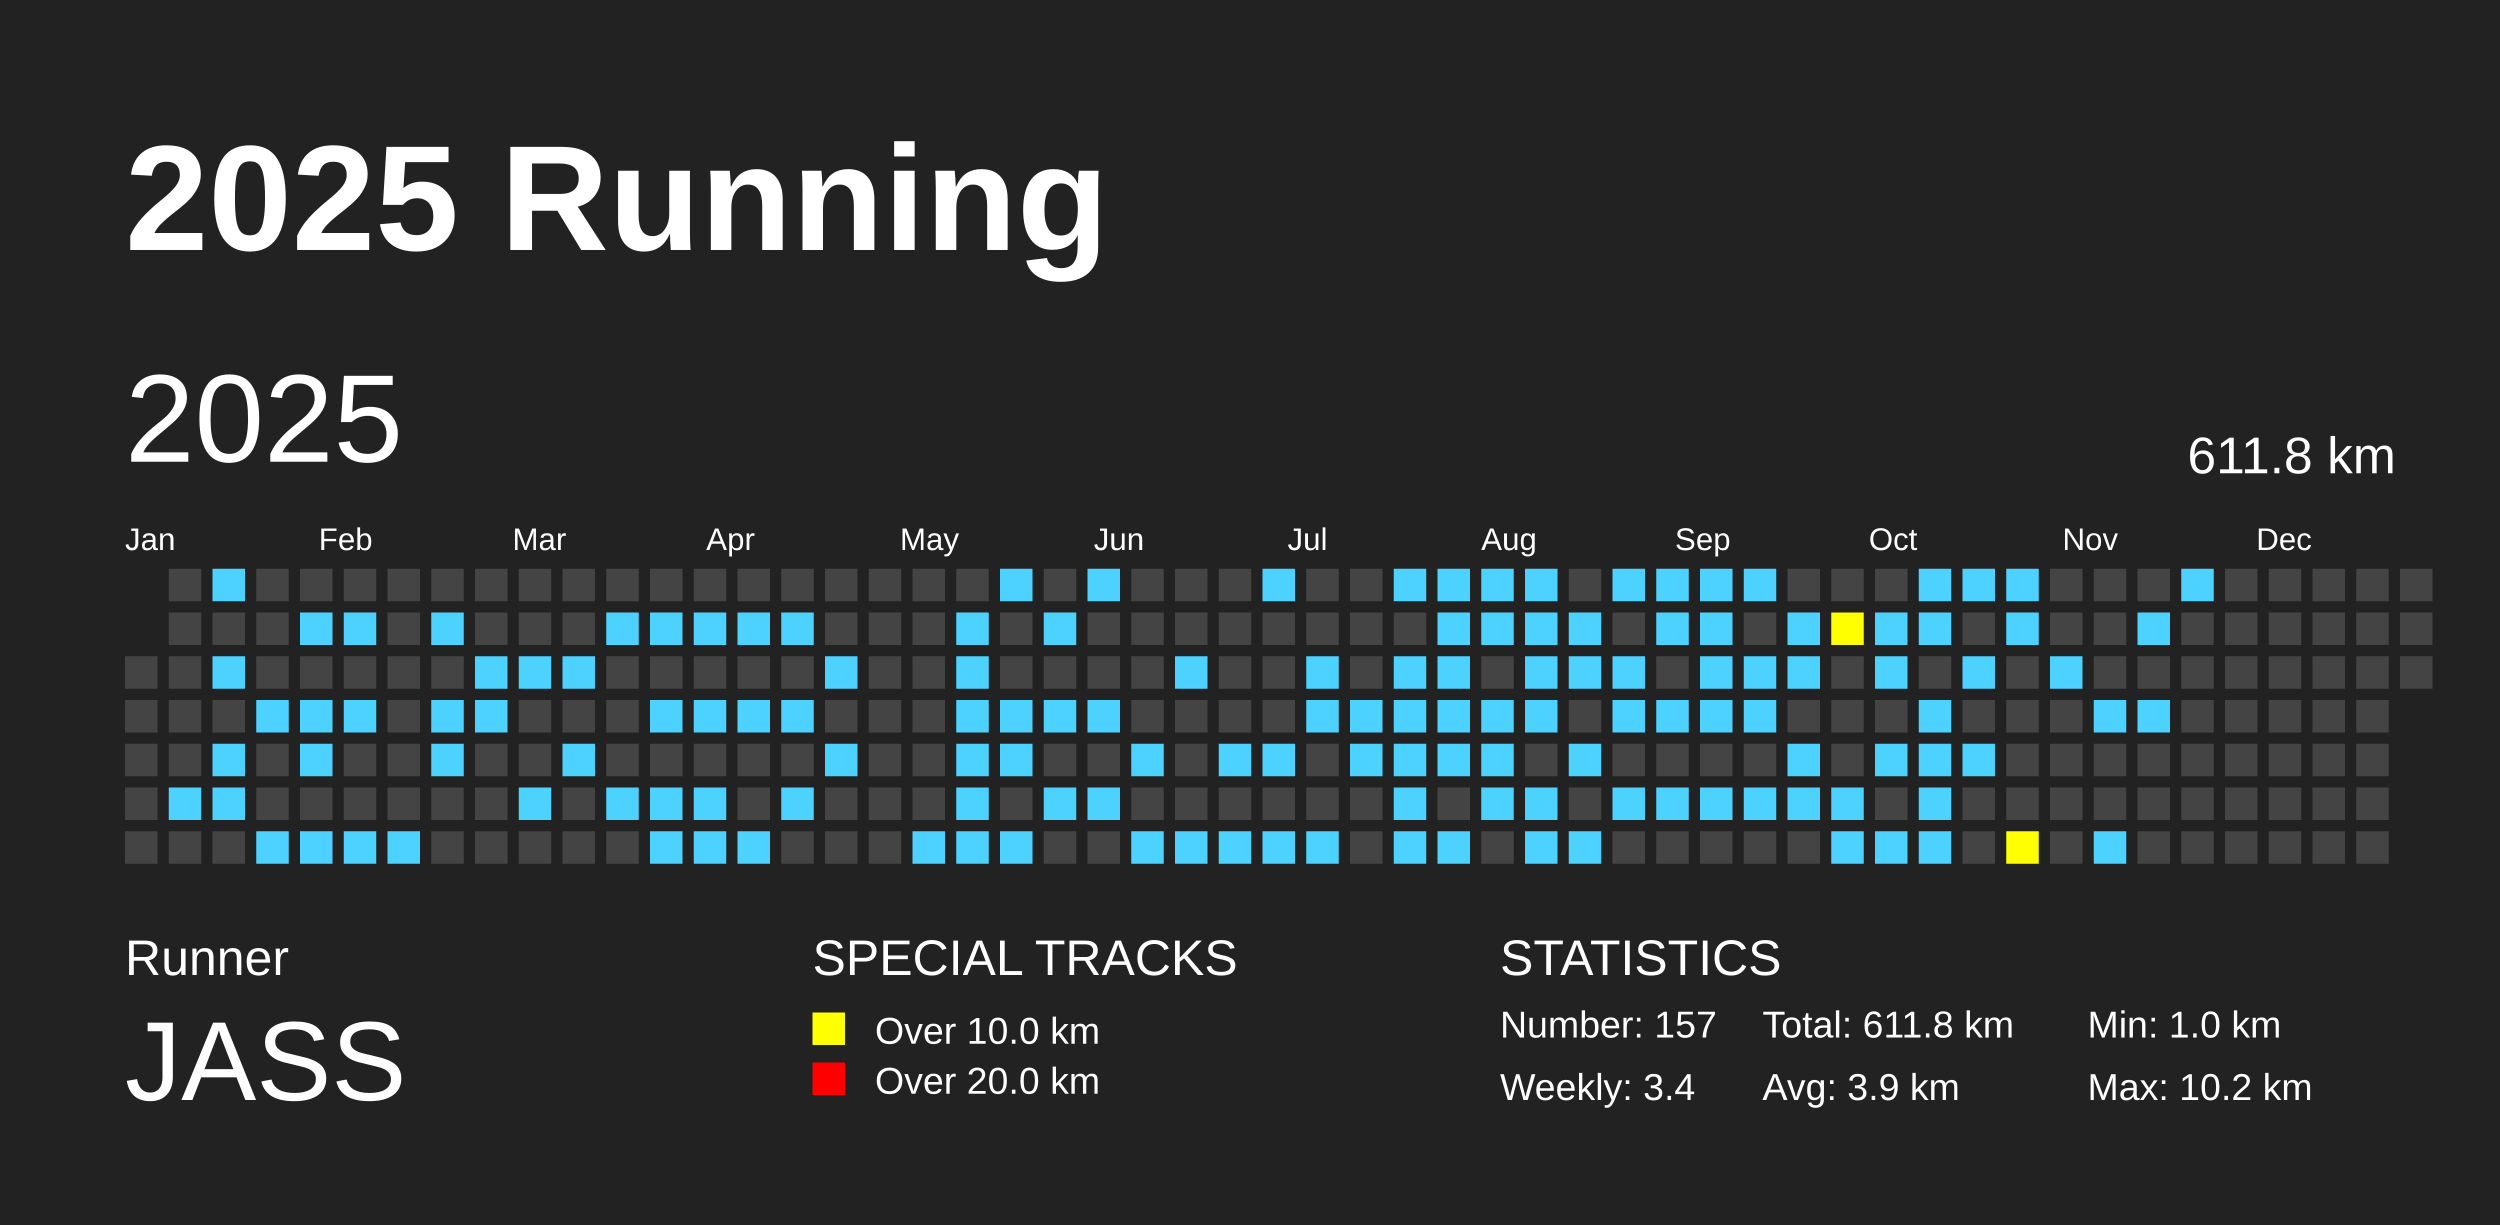
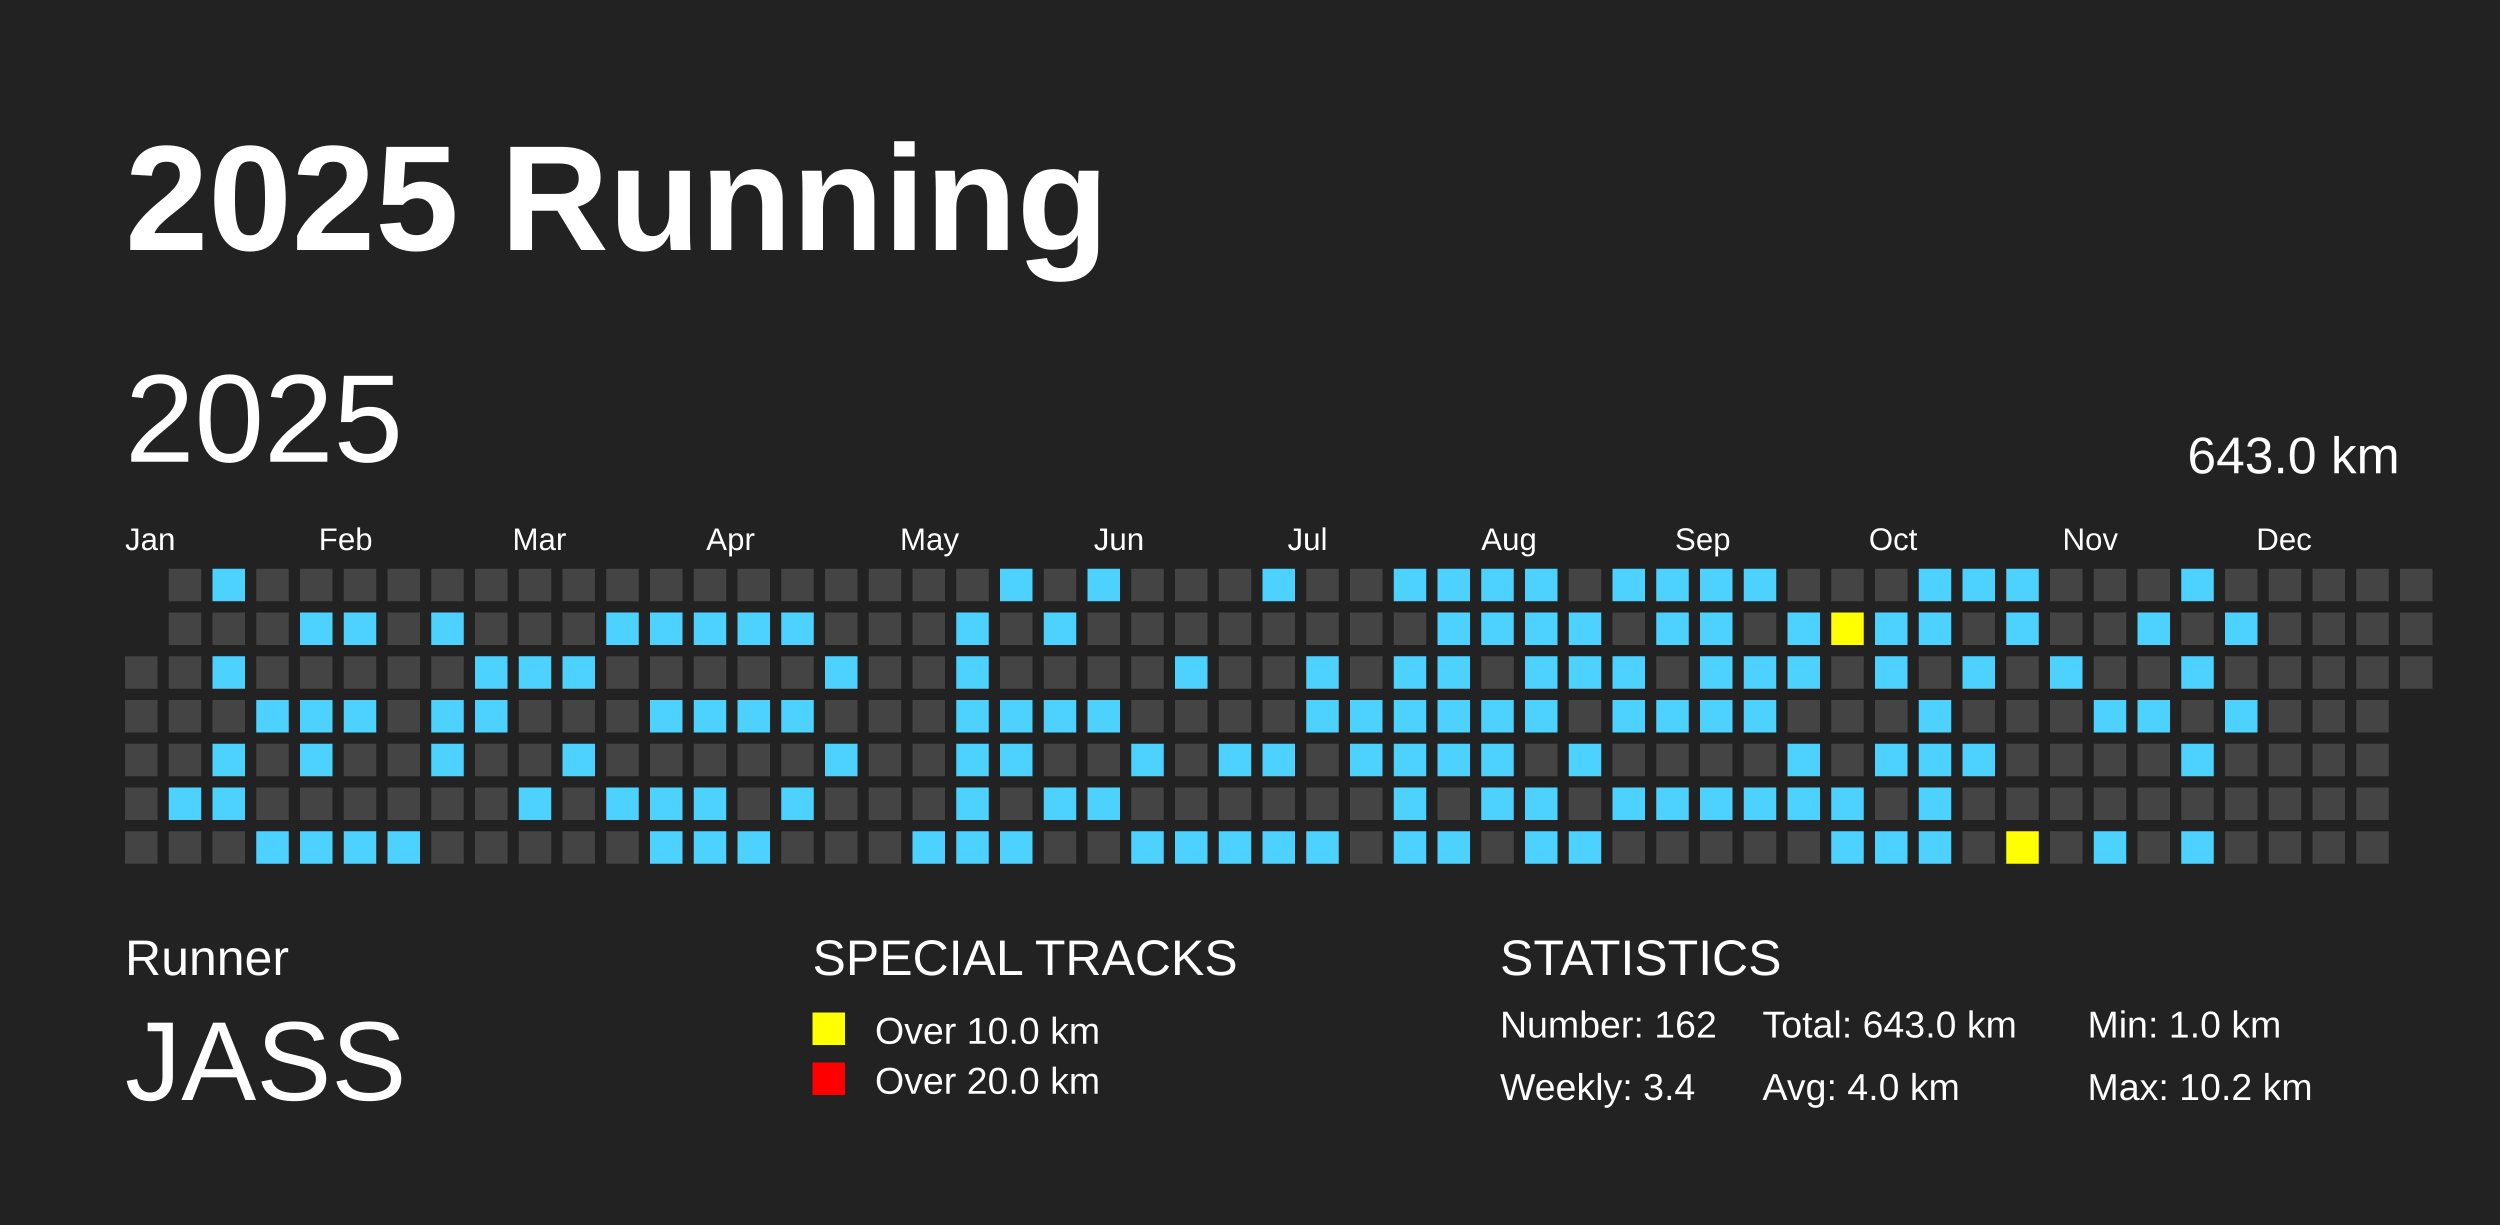
<svg xmlns="http://www.w3.org/2000/svg" baseProfile="full" height="98mm" version="1.1" viewBox="0,0,200,98" width="200mm">
  <defs />
  <rect fill="#222222" height="98" width="200" x="0" y="0" />
  <text fill="#FFFFFF" style="font-size:12px; font-family:Arial; font-weight:bold;" x="10" y="20">2025 Running</text>
  <text fill="#FFFFFF" style="font-size:4px; font-family:Arial" x="10" y="78">Runner</text>
  <text fill="#FFFFFF" style="font-size:9px; font-family:Arial" x="10" y="88">JASS</text>
  <text fill="#FFFFFF" style="font-size:4px; font-family:Arial" x="65" y="78">SPECIAL TRACKS</text>
  <rect fill="yellow" height="2.6" width="2.6" x="65" y="81" />
  <text fill="#FFFFFF" style="font-size:3px; font-family:Arial" x="70" y="83.5">Over 10.0 km</text>
  <rect fill="red" height="2.6" width="2.6" x="65" y="85" />
  <text fill="#FFFFFF" style="font-size:3px; font-family:Arial" x="70" y="87.5">Over 20.0 km</text>
  <text fill="#FFFFFF" style="font-size:4px; font-family:Arial" x="120" y="78">STATISTICS</text>
-   <text fill="#FFFFFF" style="font-size:3px; font-family:Arial" x="120" y="83">Number: 157</text>
+   <text fill="#FFFFFF" style="font-size:3px; font-family:Arial" x="120" y="83">Number: 162</text>
  <text fill="#FFFFFF" style="font-size:3px; font-family:Arial" x="120" y="88">Weekly: 3.4</text>
-   <text fill="#FFFFFF" style="font-size:3px; font-family:Arial" x="141" y="83">Total: 611.8 km</text>
-   <text fill="#FFFFFF" style="font-size:3px; font-family:Arial" x="141" y="88">Avg: 3.9 km</text>
+   <text fill="#FFFFFF" style="font-size:3px; font-family:Arial" x="141" y="83">Total: 643.0 km</text>
+   <text fill="#FFFFFF" style="font-size:3px; font-family:Arial" x="141" y="88">Avg: 4.0 km</text>
  <text fill="#FFFFFF" style="font-size:3px; font-family:Arial" x="167" y="83">Min: 1.0 km</text>
  <text fill="#FFFFFF" style="font-size:3px; font-family:Arial" x="167" y="88">Max: 10.2 km</text>
  <text dominant-baseline="hanging" fill="#FFFFFF" style="font-size:10.0px; font-family:Arial;" x="10" y="30">2025</text>
-   <text dominant-baseline="hanging" fill="#FFFFFF" style="font-size:4.125px; font-family:Arial;" x="175" y="35">611.8 km</text>
+   <text dominant-baseline="hanging" fill="#FFFFFF" style="font-size:4.125px; font-family:Arial;" x="175" y="35">643.0 km</text>
  <text fill="#FFFFFF" style="font-size:2.5px; font-family:Arial" x="10.0" y="44">Jan</text>
  <text fill="#FFFFFF" style="font-size:2.5px; font-family:Arial" x="25.5" y="44">Feb</text>
  <text fill="#FFFFFF" style="font-size:2.5px; font-family:Arial" x="41.0" y="44">Mar</text>
  <text fill="#FFFFFF" style="font-size:2.5px; font-family:Arial" x="56.5" y="44">Apr</text>
  <text fill="#FFFFFF" style="font-size:2.5px; font-family:Arial" x="72.0" y="44">May</text>
  <text fill="#FFFFFF" style="font-size:2.5px; font-family:Arial" x="87.5" y="44">Jun</text>
  <text fill="#FFFFFF" style="font-size:2.5px; font-family:Arial" x="103.0" y="44">Jul</text>
  <text fill="#FFFFFF" style="font-size:2.5px; font-family:Arial" x="118.5" y="44">Aug</text>
  <text fill="#FFFFFF" style="font-size:2.5px; font-family:Arial" x="134.0" y="44">Sep</text>
  <text fill="#FFFFFF" style="font-size:2.5px; font-family:Arial" x="149.5" y="44">Oct</text>
  <text fill="#FFFFFF" style="font-size:2.5px; font-family:Arial" x="165.0" y="44">Nov</text>
  <text fill="#FFFFFF" style="font-size:2.5px; font-family:Arial" x="180.5" y="44">Dec</text>
  <rect fill="#444444" height="2.6" width="2.6" x="10.0" y="52.5" />
  <rect fill="#444444" height="2.6" width="2.6" x="10.0" y="56.0" />
  <rect fill="#444444" height="2.6" width="2.6" x="10.0" y="59.5" />
  <rect fill="#444444" height="2.6" width="2.6" x="10.0" y="63.0" />
  <rect fill="#444444" height="2.6" width="2.6" x="10.0" y="66.5" />
  <rect fill="#444444" height="2.6" width="2.6" x="13.5" y="45.5" />
  <rect fill="#444444" height="2.6" width="2.6" x="13.5" y="49.0" />
  <rect fill="#444444" height="2.6" width="2.6" x="13.5" y="52.5" />
  <rect fill="#444444" height="2.6" width="2.6" x="13.5" y="56.0" />
  <rect fill="#444444" height="2.6" width="2.6" x="13.5" y="59.5" />
  <rect fill="#4DD2FF" height="2.6" width="2.6" x="13.5" y="63.0" />
  <rect fill="#444444" height="2.6" width="2.6" x="13.5" y="66.5" />
  <rect fill="#4DD2FF" height="2.6" width="2.6" x="17.0" y="45.5" />
  <rect fill="#444444" height="2.6" width="2.6" x="17.0" y="49.0" />
  <rect fill="#4DD2FF" height="2.6" width="2.6" x="17.0" y="52.5" />
  <rect fill="#444444" height="2.6" width="2.6" x="17.0" y="56.0" />
  <rect fill="#4DD2FF" height="2.6" width="2.6" x="17.0" y="59.5" />
  <rect fill="#4DD2FF" height="2.6" width="2.6" x="17.0" y="63.0" />
  <rect fill="#444444" height="2.6" width="2.6" x="17.0" y="66.5" />
  <rect fill="#444444" height="2.6" width="2.6" x="20.5" y="45.5" />
  <rect fill="#444444" height="2.6" width="2.6" x="20.5" y="49.0" />
  <rect fill="#444444" height="2.6" width="2.6" x="20.5" y="52.5" />
  <rect fill="#4DD2FF" height="2.6" width="2.6" x="20.5" y="56.0" />
  <rect fill="#444444" height="2.6" width="2.6" x="20.5" y="59.5" />
  <rect fill="#444444" height="2.6" width="2.6" x="20.5" y="63.0" />
  <rect fill="#4DD2FF" height="2.6" width="2.6" x="20.5" y="66.5" />
  <rect fill="#444444" height="2.6" width="2.6" x="24.0" y="45.5" />
  <rect fill="#4DD2FF" height="2.6" width="2.6" x="24.0" y="49.0" />
  <rect fill="#444444" height="2.6" width="2.6" x="24.0" y="52.5" />
  <rect fill="#4DD2FF" height="2.6" width="2.6" x="24.0" y="56.0" />
  <rect fill="#4DD2FF" height="2.6" width="2.6" x="24.0" y="59.5" />
  <rect fill="#444444" height="2.6" width="2.6" x="24.0" y="63.0" />
  <rect fill="#4DD2FF" height="2.6" width="2.6" x="24.0" y="66.5" />
  <rect fill="#444444" height="2.6" width="2.6" x="27.5" y="45.5" />
  <rect fill="#4DD2FF" height="2.6" width="2.6" x="27.5" y="49.0" />
  <rect fill="#444444" height="2.6" width="2.6" x="27.5" y="52.5" />
  <rect fill="#4DD2FF" height="2.6" width="2.6" x="27.5" y="56.0" />
  <rect fill="#444444" height="2.6" width="2.6" x="27.5" y="59.5" />
  <rect fill="#444444" height="2.6" width="2.6" x="27.5" y="63.0" />
  <rect fill="#4DD2FF" height="2.6" width="2.6" x="27.5" y="66.5" />
  <rect fill="#444444" height="2.6" width="2.6" x="31.0" y="45.5" />
  <rect fill="#444444" height="2.6" width="2.6" x="31.0" y="49.0" />
  <rect fill="#444444" height="2.6" width="2.6" x="31.0" y="52.5" />
  <rect fill="#444444" height="2.6" width="2.6" x="31.0" y="56.0" />
  <rect fill="#444444" height="2.6" width="2.6" x="31.0" y="59.5" />
  <rect fill="#444444" height="2.6" width="2.6" x="31.0" y="63.0" />
  <rect fill="#4DD2FF" height="2.6" width="2.6" x="31.0" y="66.5" />
  <rect fill="#444444" height="2.6" width="2.6" x="34.5" y="45.5" />
  <rect fill="#4DD2FF" height="2.6" width="2.6" x="34.5" y="49.0" />
  <rect fill="#444444" height="2.6" width="2.6" x="34.5" y="52.5" />
  <rect fill="#4DD2FF" height="2.6" width="2.6" x="34.5" y="56.0" />
  <rect fill="#4DD2FF" height="2.6" width="2.6" x="34.5" y="59.5" />
  <rect fill="#444444" height="2.6" width="2.6" x="34.5" y="63.0" />
  <rect fill="#444444" height="2.6" width="2.6" x="34.5" y="66.5" />
  <rect fill="#444444" height="2.6" width="2.6" x="38.0" y="45.5" />
  <rect fill="#444444" height="2.6" width="2.6" x="38.0" y="49.0" />
  <rect fill="#4DD2FF" height="2.6" width="2.6" x="38.0" y="52.5" />
  <rect fill="#4DD2FF" height="2.6" width="2.6" x="38.0" y="56.0" />
  <rect fill="#444444" height="2.6" width="2.6" x="38.0" y="59.5" />
  <rect fill="#444444" height="2.6" width="2.6" x="38.0" y="63.0" />
  <rect fill="#444444" height="2.6" width="2.6" x="38.0" y="66.5" />
  <rect fill="#444444" height="2.6" width="2.6" x="41.5" y="45.5" />
  <rect fill="#444444" height="2.6" width="2.6" x="41.5" y="49.0" />
  <rect fill="#4DD2FF" height="2.6" width="2.6" x="41.5" y="52.5" />
  <rect fill="#444444" height="2.6" width="2.6" x="41.5" y="56.0" />
  <rect fill="#444444" height="2.6" width="2.6" x="41.5" y="59.5" />
  <rect fill="#4DD2FF" height="2.6" width="2.6" x="41.5" y="63.0" />
  <rect fill="#444444" height="2.6" width="2.6" x="41.5" y="66.5" />
  <rect fill="#444444" height="2.6" width="2.6" x="45.0" y="45.5" />
  <rect fill="#444444" height="2.6" width="2.6" x="45.0" y="49.0" />
  <rect fill="#4DD2FF" height="2.6" width="2.6" x="45.0" y="52.5" />
  <rect fill="#444444" height="2.6" width="2.6" x="45.0" y="56.0" />
  <rect fill="#4DD2FF" height="2.6" width="2.6" x="45.0" y="59.5" />
  <rect fill="#444444" height="2.6" width="2.6" x="45.0" y="63.0" />
  <rect fill="#444444" height="2.6" width="2.6" x="45.0" y="66.5" />
  <rect fill="#444444" height="2.6" width="2.6" x="48.5" y="45.5" />
  <rect fill="#4DD2FF" height="2.6" width="2.6" x="48.5" y="49.0" />
  <rect fill="#444444" height="2.6" width="2.6" x="48.5" y="52.5" />
  <rect fill="#444444" height="2.6" width="2.6" x="48.5" y="56.0" />
  <rect fill="#444444" height="2.6" width="2.6" x="48.5" y="59.5" />
  <rect fill="#4DD2FF" height="2.6" width="2.6" x="48.5" y="63.0" />
  <rect fill="#444444" height="2.6" width="2.6" x="48.5" y="66.5" />
  <rect fill="#444444" height="2.6" width="2.6" x="52.0" y="45.5" />
  <rect fill="#4DD2FF" height="2.6" width="2.6" x="52.0" y="49.0" />
  <rect fill="#444444" height="2.6" width="2.6" x="52.0" y="52.5" />
  <rect fill="#4DD2FF" height="2.6" width="2.6" x="52.0" y="56.0" />
  <rect fill="#444444" height="2.6" width="2.6" x="52.0" y="59.5" />
  <rect fill="#4DD2FF" height="2.6" width="2.6" x="52.0" y="63.0" />
  <rect fill="#4DD2FF" height="2.6" width="2.6" x="52.0" y="66.5" />
  <rect fill="#444444" height="2.6" width="2.6" x="55.5" y="45.5" />
  <rect fill="#4DD2FF" height="2.6" width="2.6" x="55.5" y="49.0" />
  <rect fill="#444444" height="2.6" width="2.6" x="55.5" y="52.5" />
  <rect fill="#4DD2FF" height="2.6" width="2.6" x="55.5" y="56.0" />
  <rect fill="#444444" height="2.6" width="2.6" x="55.5" y="59.5" />
  <rect fill="#4DD2FF" height="2.6" width="2.6" x="55.5" y="63.0" />
  <rect fill="#4DD2FF" height="2.6" width="2.6" x="55.5" y="66.5" />
  <rect fill="#444444" height="2.6" width="2.6" x="59.0" y="45.5" />
  <rect fill="#4DD2FF" height="2.6" width="2.6" x="59.0" y="49.0" />
  <rect fill="#444444" height="2.6" width="2.6" x="59.0" y="52.5" />
  <rect fill="#4DD2FF" height="2.6" width="2.6" x="59.0" y="56.0" />
  <rect fill="#444444" height="2.6" width="2.6" x="59.0" y="59.5" />
  <rect fill="#444444" height="2.6" width="2.6" x="59.0" y="63.0" />
  <rect fill="#4DD2FF" height="2.6" width="2.6" x="59.0" y="66.5" />
  <rect fill="#444444" height="2.6" width="2.6" x="62.5" y="45.5" />
  <rect fill="#4DD2FF" height="2.6" width="2.6" x="62.5" y="49.0" />
  <rect fill="#444444" height="2.6" width="2.6" x="62.5" y="52.5" />
  <rect fill="#4DD2FF" height="2.6" width="2.6" x="62.5" y="56.0" />
  <rect fill="#444444" height="2.6" width="2.6" x="62.5" y="59.5" />
  <rect fill="#4DD2FF" height="2.6" width="2.6" x="62.5" y="63.0" />
  <rect fill="#444444" height="2.6" width="2.6" x="62.5" y="66.5" />
  <rect fill="#444444" height="2.6" width="2.6" x="66.0" y="45.5" />
  <rect fill="#444444" height="2.6" width="2.6" x="66.0" y="49.0" />
  <rect fill="#4DD2FF" height="2.6" width="2.6" x="66.0" y="52.5" />
  <rect fill="#444444" height="2.6" width="2.6" x="66.0" y="56.0" />
  <rect fill="#4DD2FF" height="2.6" width="2.6" x="66.0" y="59.5" />
  <rect fill="#444444" height="2.6" width="2.6" x="66.0" y="63.0" />
  <rect fill="#444444" height="2.6" width="2.6" x="66.0" y="66.5" />
  <rect fill="#444444" height="2.6" width="2.6" x="69.5" y="45.5" />
  <rect fill="#444444" height="2.6" width="2.6" x="69.5" y="49.0" />
  <rect fill="#444444" height="2.6" width="2.6" x="69.5" y="52.5" />
  <rect fill="#444444" height="2.6" width="2.6" x="69.5" y="56.0" />
  <rect fill="#444444" height="2.6" width="2.6" x="69.5" y="59.5" />
  <rect fill="#444444" height="2.6" width="2.6" x="69.5" y="63.0" />
  <rect fill="#444444" height="2.6" width="2.6" x="69.5" y="66.5" />
  <rect fill="#444444" height="2.6" width="2.6" x="73.0" y="45.5" />
  <rect fill="#444444" height="2.6" width="2.6" x="73.0" y="49.0" />
  <rect fill="#444444" height="2.6" width="2.6" x="73.0" y="52.5" />
  <rect fill="#444444" height="2.6" width="2.6" x="73.0" y="56.0" />
  <rect fill="#444444" height="2.6" width="2.6" x="73.0" y="59.5" />
  <rect fill="#444444" height="2.6" width="2.6" x="73.0" y="63.0" />
  <rect fill="#4DD2FF" height="2.6" width="2.6" x="73.0" y="66.5" />
  <rect fill="#444444" height="2.6" width="2.6" x="76.5" y="45.5" />
  <rect fill="#4DD2FF" height="2.6" width="2.6" x="76.5" y="49.0" />
  <rect fill="#4DD2FF" height="2.6" width="2.6" x="76.5" y="52.5" />
  <rect fill="#4DD2FF" height="2.6" width="2.6" x="76.5" y="56.0" />
  <rect fill="#4DD2FF" height="2.6" width="2.6" x="76.5" y="59.5" />
  <rect fill="#4DD2FF" height="2.6" width="2.6" x="76.5" y="63.0" />
  <rect fill="#4DD2FF" height="2.6" width="2.6" x="76.5" y="66.5" />
  <rect fill="#4DD2FF" height="2.6" width="2.6" x="80.0" y="45.5" />
  <rect fill="#444444" height="2.6" width="2.6" x="80.0" y="49.0" />
  <rect fill="#444444" height="2.6" width="2.6" x="80.0" y="52.5" />
  <rect fill="#4DD2FF" height="2.6" width="2.6" x="80.0" y="56.0" />
  <rect fill="#4DD2FF" height="2.6" width="2.6" x="80.0" y="59.5" />
  <rect fill="#444444" height="2.6" width="2.6" x="80.0" y="63.0" />
  <rect fill="#4DD2FF" height="2.6" width="2.6" x="80.0" y="66.5" />
  <rect fill="#444444" height="2.6" width="2.6" x="83.5" y="45.5" />
  <rect fill="#4DD2FF" height="2.6" width="2.6" x="83.5" y="49.0" />
  <rect fill="#444444" height="2.6" width="2.6" x="83.5" y="52.5" />
  <rect fill="#4DD2FF" height="2.6" width="2.6" x="83.5" y="56.0" />
  <rect fill="#444444" height="2.6" width="2.6" x="83.5" y="59.5" />
  <rect fill="#4DD2FF" height="2.6" width="2.6" x="83.5" y="63.0" />
  <rect fill="#444444" height="2.6" width="2.6" x="83.5" y="66.5" />
  <rect fill="#4DD2FF" height="2.6" width="2.6" x="87.0" y="45.5" />
  <rect fill="#444444" height="2.6" width="2.6" x="87.0" y="49.0" />
  <rect fill="#444444" height="2.6" width="2.6" x="87.0" y="52.5" />
  <rect fill="#4DD2FF" height="2.6" width="2.6" x="87.0" y="56.0" />
  <rect fill="#444444" height="2.6" width="2.6" x="87.0" y="59.5" />
  <rect fill="#4DD2FF" height="2.6" width="2.6" x="87.0" y="63.0" />
  <rect fill="#444444" height="2.6" width="2.6" x="87.0" y="66.5" />
  <rect fill="#444444" height="2.6" width="2.6" x="90.5" y="45.5" />
  <rect fill="#444444" height="2.6" width="2.6" x="90.5" y="49.0" />
  <rect fill="#444444" height="2.6" width="2.6" x="90.5" y="52.5" />
  <rect fill="#444444" height="2.6" width="2.6" x="90.5" y="56.0" />
  <rect fill="#4DD2FF" height="2.6" width="2.6" x="90.5" y="59.5" />
  <rect fill="#444444" height="2.6" width="2.6" x="90.5" y="63.0" />
  <rect fill="#4DD2FF" height="2.6" width="2.6" x="90.5" y="66.5" />
  <rect fill="#444444" height="2.6" width="2.6" x="94.0" y="45.5" />
  <rect fill="#444444" height="2.6" width="2.6" x="94.0" y="49.0" />
  <rect fill="#4DD2FF" height="2.6" width="2.6" x="94.0" y="52.5" />
  <rect fill="#444444" height="2.6" width="2.6" x="94.0" y="56.0" />
  <rect fill="#444444" height="2.6" width="2.6" x="94.0" y="59.5" />
  <rect fill="#444444" height="2.6" width="2.6" x="94.0" y="63.0" />
  <rect fill="#4DD2FF" height="2.6" width="2.6" x="94.0" y="66.5" />
  <rect fill="#444444" height="2.6" width="2.6" x="97.5" y="45.5" />
  <rect fill="#444444" height="2.6" width="2.6" x="97.5" y="49.0" />
  <rect fill="#444444" height="2.6" width="2.6" x="97.5" y="52.5" />
  <rect fill="#444444" height="2.6" width="2.6" x="97.5" y="56.0" />
  <rect fill="#4DD2FF" height="2.6" width="2.6" x="97.5" y="59.5" />
  <rect fill="#444444" height="2.6" width="2.6" x="97.5" y="63.0" />
  <rect fill="#4DD2FF" height="2.6" width="2.6" x="97.5" y="66.5" />
  <rect fill="#4DD2FF" height="2.6" width="2.6" x="101.0" y="45.5" />
  <rect fill="#444444" height="2.6" width="2.6" x="101.0" y="49.0" />
  <rect fill="#444444" height="2.6" width="2.6" x="101.0" y="52.5" />
  <rect fill="#444444" height="2.6" width="2.6" x="101.0" y="56.0" />
  <rect fill="#4DD2FF" height="2.6" width="2.6" x="101.0" y="59.5" />
  <rect fill="#444444" height="2.6" width="2.6" x="101.0" y="63.0" />
  <rect fill="#4DD2FF" height="2.6" width="2.6" x="101.0" y="66.5" />
  <rect fill="#444444" height="2.6" width="2.6" x="104.5" y="45.5" />
  <rect fill="#444444" height="2.6" width="2.6" x="104.5" y="49.0" />
  <rect fill="#4DD2FF" height="2.6" width="2.6" x="104.5" y="52.5" />
  <rect fill="#4DD2FF" height="2.6" width="2.6" x="104.5" y="56.0" />
  <rect fill="#444444" height="2.6" width="2.6" x="104.5" y="59.5" />
  <rect fill="#444444" height="2.6" width="2.6" x="104.5" y="63.0" />
  <rect fill="#4DD2FF" height="2.6" width="2.6" x="104.5" y="66.5" />
  <rect fill="#444444" height="2.6" width="2.6" x="108.0" y="45.5" />
  <rect fill="#444444" height="2.6" width="2.6" x="108.0" y="49.0" />
  <rect fill="#444444" height="2.6" width="2.6" x="108.0" y="52.5" />
  <rect fill="#4DD2FF" height="2.6" width="2.6" x="108.0" y="56.0" />
  <rect fill="#4DD2FF" height="2.6" width="2.6" x="108.0" y="59.5" />
  <rect fill="#444444" height="2.6" width="2.6" x="108.0" y="63.0" />
  <rect fill="#444444" height="2.6" width="2.6" x="108.0" y="66.5" />
  <rect fill="#4DD2FF" height="2.6" width="2.6" x="111.5" y="45.5" />
  <rect fill="#444444" height="2.6" width="2.6" x="111.5" y="49.0" />
  <rect fill="#4DD2FF" height="2.6" width="2.6" x="111.5" y="52.5" />
  <rect fill="#4DD2FF" height="2.6" width="2.6" x="111.5" y="56.0" />
  <rect fill="#4DD2FF" height="2.6" width="2.6" x="111.5" y="59.5" />
  <rect fill="#4DD2FF" height="2.6" width="2.6" x="111.5" y="63.0" />
  <rect fill="#4DD2FF" height="2.6" width="2.6" x="111.5" y="66.5" />
  <rect fill="#4DD2FF" height="2.6" width="2.6" x="115.0" y="45.5" />
  <rect fill="#4DD2FF" height="2.6" width="2.6" x="115.0" y="49.0" />
  <rect fill="#4DD2FF" height="2.6" width="2.6" x="115.0" y="52.5" />
  <rect fill="#4DD2FF" height="2.6" width="2.6" x="115.0" y="56.0" />
  <rect fill="#4DD2FF" height="2.6" width="2.6" x="115.0" y="59.5" />
  <rect fill="#444444" height="2.6" width="2.6" x="115.0" y="63.0" />
  <rect fill="#4DD2FF" height="2.6" width="2.6" x="115.0" y="66.5" />
  <rect fill="#4DD2FF" height="2.6" width="2.6" x="118.5" y="45.5" />
  <rect fill="#4DD2FF" height="2.6" width="2.6" x="118.5" y="49.0" />
  <rect fill="#444444" height="2.6" width="2.6" x="118.5" y="52.5" />
  <rect fill="#4DD2FF" height="2.6" width="2.6" x="118.5" y="56.0" />
  <rect fill="#4DD2FF" height="2.6" width="2.6" x="118.5" y="59.5" />
  <rect fill="#4DD2FF" height="2.6" width="2.6" x="118.5" y="63.0" />
  <rect fill="#444444" height="2.6" width="2.6" x="118.5" y="66.5" />
  <rect fill="#4DD2FF" height="2.6" width="2.6" x="122.0" y="45.5" />
  <rect fill="#4DD2FF" height="2.6" width="2.6" x="122.0" y="49.0" />
  <rect fill="#4DD2FF" height="2.6" width="2.6" x="122.0" y="52.5" />
  <rect fill="#4DD2FF" height="2.6" width="2.6" x="122.0" y="56.0" />
  <rect fill="#444444" height="2.6" width="2.6" x="122.0" y="59.5" />
  <rect fill="#4DD2FF" height="2.6" width="2.6" x="122.0" y="63.0" />
  <rect fill="#4DD2FF" height="2.6" width="2.6" x="122.0" y="66.5" />
  <rect fill="#444444" height="2.6" width="2.6" x="125.5" y="45.5" />
  <rect fill="#4DD2FF" height="2.6" width="2.6" x="125.5" y="49.0" />
  <rect fill="#4DD2FF" height="2.6" width="2.6" x="125.5" y="52.5" />
  <rect fill="#444444" height="2.6" width="2.6" x="125.5" y="56.0" />
  <rect fill="#4DD2FF" height="2.6" width="2.6" x="125.5" y="59.5" />
  <rect fill="#444444" height="2.6" width="2.6" x="125.5" y="63.0" />
  <rect fill="#4DD2FF" height="2.6" width="2.6" x="125.5" y="66.5" />
  <rect fill="#4DD2FF" height="2.6" width="2.6" x="129.0" y="45.5" />
  <rect fill="#444444" height="2.6" width="2.6" x="129.0" y="49.0" />
  <rect fill="#4DD2FF" height="2.6" width="2.6" x="129.0" y="52.5" />
  <rect fill="#4DD2FF" height="2.6" width="2.6" x="129.0" y="56.0" />
  <rect fill="#444444" height="2.6" width="2.6" x="129.0" y="59.5" />
  <rect fill="#4DD2FF" height="2.6" width="2.6" x="129.0" y="63.0" />
  <rect fill="#444444" height="2.6" width="2.6" x="129.0" y="66.5" />
  <rect fill="#4DD2FF" height="2.6" width="2.6" x="132.5" y="45.5" />
  <rect fill="#4DD2FF" height="2.6" width="2.6" x="132.5" y="49.0" />
  <rect fill="#444444" height="2.6" width="2.6" x="132.5" y="52.5" />
  <rect fill="#4DD2FF" height="2.6" width="2.6" x="132.5" y="56.0" />
  <rect fill="#444444" height="2.6" width="2.6" x="132.5" y="59.5" />
  <rect fill="#4DD2FF" height="2.6" width="2.6" x="132.5" y="63.0" />
  <rect fill="#444444" height="2.6" width="2.6" x="132.5" y="66.5" />
  <rect fill="#4DD2FF" height="2.6" width="2.6" x="136.0" y="45.5" />
  <rect fill="#4DD2FF" height="2.6" width="2.6" x="136.0" y="49.0" />
  <rect fill="#4DD2FF" height="2.6" width="2.6" x="136.0" y="52.5" />
  <rect fill="#4DD2FF" height="2.6" width="2.6" x="136.0" y="56.0" />
  <rect fill="#444444" height="2.6" width="2.6" x="136.0" y="59.5" />
  <rect fill="#4DD2FF" height="2.6" width="2.6" x="136.0" y="63.0" />
  <rect fill="#444444" height="2.6" width="2.6" x="136.0" y="66.5" />
  <rect fill="#4DD2FF" height="2.6" width="2.6" x="139.5" y="45.5" />
  <rect fill="#444444" height="2.6" width="2.6" x="139.5" y="49.0" />
  <rect fill="#4DD2FF" height="2.6" width="2.6" x="139.5" y="52.5" />
  <rect fill="#4DD2FF" height="2.6" width="2.6" x="139.5" y="56.0" />
  <rect fill="#444444" height="2.6" width="2.6" x="139.5" y="59.5" />
  <rect fill="#4DD2FF" height="2.6" width="2.6" x="139.5" y="63.0" />
  <rect fill="#444444" height="2.6" width="2.6" x="139.5" y="66.5" />
  <rect fill="#444444" height="2.6" width="2.6" x="143.0" y="45.5" />
  <rect fill="#4DD2FF" height="2.6" width="2.6" x="143.0" y="49.0" />
  <rect fill="#4DD2FF" height="2.6" width="2.6" x="143.0" y="52.5" />
  <rect fill="#444444" height="2.6" width="2.6" x="143.0" y="56.0" />
  <rect fill="#4DD2FF" height="2.6" width="2.6" x="143.0" y="59.5" />
  <rect fill="#4DD2FF" height="2.6" width="2.6" x="143.0" y="63.0" />
  <rect fill="#444444" height="2.6" width="2.6" x="143.0" y="66.5" />
  <rect fill="#444444" height="2.6" width="2.6" x="146.5" y="45.5" />
  <rect fill="yellow" height="2.6" width="2.6" x="146.5" y="49.0" />
  <rect fill="#444444" height="2.6" width="2.6" x="146.5" y="52.5" />
  <rect fill="#444444" height="2.6" width="2.6" x="146.5" y="56.0" />
  <rect fill="#444444" height="2.6" width="2.6" x="146.5" y="59.5" />
  <rect fill="#4DD2FF" height="2.6" width="2.6" x="146.5" y="63.0" />
  <rect fill="#4DD2FF" height="2.6" width="2.6" x="146.5" y="66.5" />
  <rect fill="#444444" height="2.6" width="2.6" x="150.0" y="45.5" />
  <rect fill="#4DD2FF" height="2.6" width="2.6" x="150.0" y="49.0" />
  <rect fill="#4DD2FF" height="2.6" width="2.6" x="150.0" y="52.5" />
  <rect fill="#444444" height="2.6" width="2.6" x="150.0" y="56.0" />
  <rect fill="#4DD2FF" height="2.6" width="2.6" x="150.0" y="59.5" />
  <rect fill="#444444" height="2.6" width="2.6" x="150.0" y="63.0" />
  <rect fill="#4DD2FF" height="2.6" width="2.6" x="150.0" y="66.5" />
  <rect fill="#4DD2FF" height="2.6" width="2.6" x="153.5" y="45.5" />
  <rect fill="#4DD2FF" height="2.6" width="2.6" x="153.5" y="49.0" />
  <rect fill="#444444" height="2.6" width="2.6" x="153.5" y="52.5" />
  <rect fill="#4DD2FF" height="2.6" width="2.6" x="153.5" y="56.0" />
  <rect fill="#4DD2FF" height="2.6" width="2.6" x="153.5" y="59.5" />
  <rect fill="#4DD2FF" height="2.6" width="2.6" x="153.5" y="63.0" />
  <rect fill="#4DD2FF" height="2.6" width="2.6" x="153.5" y="66.5" />
  <rect fill="#4DD2FF" height="2.6" width="2.6" x="157.0" y="45.5" />
  <rect fill="#444444" height="2.6" width="2.6" x="157.0" y="49.0" />
  <rect fill="#4DD2FF" height="2.6" width="2.6" x="157.0" y="52.5" />
  <rect fill="#444444" height="2.6" width="2.6" x="157.0" y="56.0" />
  <rect fill="#4DD2FF" height="2.6" width="2.6" x="157.0" y="59.5" />
  <rect fill="#444444" height="2.6" width="2.6" x="157.0" y="63.0" />
  <rect fill="#444444" height="2.6" width="2.6" x="157.0" y="66.5" />
  <rect fill="#4DD2FF" height="2.6" width="2.6" x="160.5" y="45.5" />
  <rect fill="#4DD2FF" height="2.6" width="2.6" x="160.5" y="49.0" />
  <rect fill="#444444" height="2.6" width="2.6" x="160.5" y="52.5" />
  <rect fill="#444444" height="2.6" width="2.6" x="160.5" y="56.0" />
  <rect fill="#444444" height="2.6" width="2.6" x="160.5" y="59.5" />
  <rect fill="#444444" height="2.6" width="2.6" x="160.5" y="63.0" />
  <rect fill="yellow" height="2.6" width="2.6" x="160.5" y="66.5" />
  <rect fill="#444444" height="2.6" width="2.6" x="164.0" y="45.5" />
  <rect fill="#444444" height="2.6" width="2.6" x="164.0" y="49.0" />
  <rect fill="#4DD2FF" height="2.6" width="2.6" x="164.0" y="52.5" />
  <rect fill="#444444" height="2.6" width="2.6" x="164.0" y="56.0" />
  <rect fill="#444444" height="2.6" width="2.6" x="164.0" y="59.5" />
  <rect fill="#444444" height="2.6" width="2.6" x="164.0" y="63.0" />
  <rect fill="#444444" height="2.6" width="2.6" x="164.0" y="66.5" />
  <rect fill="#444444" height="2.6" width="2.6" x="167.5" y="45.5" />
  <rect fill="#444444" height="2.6" width="2.6" x="167.5" y="49.0" />
  <rect fill="#444444" height="2.6" width="2.6" x="167.5" y="52.5" />
  <rect fill="#4DD2FF" height="2.6" width="2.6" x="167.5" y="56.0" />
  <rect fill="#444444" height="2.6" width="2.6" x="167.5" y="59.5" />
  <rect fill="#444444" height="2.6" width="2.6" x="167.5" y="63.0" />
  <rect fill="#4DD2FF" height="2.6" width="2.6" x="167.5" y="66.5" />
  <rect fill="#444444" height="2.6" width="2.6" x="171.0" y="45.5" />
  <rect fill="#4DD2FF" height="2.6" width="2.6" x="171.0" y="49.0" />
  <rect fill="#444444" height="2.6" width="2.6" x="171.0" y="52.5" />
  <rect fill="#4DD2FF" height="2.6" width="2.6" x="171.0" y="56.0" />
  <rect fill="#444444" height="2.6" width="2.6" x="171.0" y="59.5" />
  <rect fill="#444444" height="2.6" width="2.6" x="171.0" y="63.0" />
  <rect fill="#444444" height="2.6" width="2.6" x="171.0" y="66.5" />
  <rect fill="#4DD2FF" height="2.6" width="2.6" x="174.5" y="45.5" />
  <rect fill="#444444" height="2.6" width="2.6" x="174.5" y="49.0" />
-   <rect fill="#444444" height="2.6" width="2.6" x="174.5" y="52.5" />
+   <rect fill="#4DD2FF" height="2.6" width="2.6" x="174.5" y="52.5" />
  <rect fill="#444444" height="2.6" width="2.6" x="174.5" y="56.0" />
-   <rect fill="#444444" height="2.6" width="2.6" x="174.5" y="59.5" />
+   <rect fill="#4DD2FF" height="2.6" width="2.6" x="174.5" y="59.5" />
  <rect fill="#444444" height="2.6" width="2.6" x="174.5" y="63.0" />
-   <rect fill="#444444" height="2.6" width="2.6" x="174.5" y="66.5" />
+   <rect fill="#4DD2FF" height="2.6" width="2.6" x="174.5" y="66.5" />
  <rect fill="#444444" height="2.6" width="2.6" x="178.0" y="45.5" />
-   <rect fill="#444444" height="2.6" width="2.6" x="178.0" y="49.0" />
+   <rect fill="#4DD2FF" height="2.6" width="2.6" x="178.0" y="49.0" />
  <rect fill="#444444" height="2.6" width="2.6" x="178.0" y="52.5" />
-   <rect fill="#444444" height="2.6" width="2.6" x="178.0" y="56.0" />
+   <rect fill="#4DD2FF" height="2.6" width="2.6" x="178.0" y="56.0" />
  <rect fill="#444444" height="2.6" width="2.6" x="178.0" y="59.5" />
  <rect fill="#444444" height="2.6" width="2.6" x="178.0" y="63.0" />
  <rect fill="#444444" height="2.6" width="2.6" x="178.0" y="66.5" />
  <rect fill="#444444" height="2.6" width="2.6" x="181.5" y="45.5" />
  <rect fill="#444444" height="2.6" width="2.6" x="181.5" y="49.0" />
  <rect fill="#444444" height="2.6" width="2.6" x="181.5" y="52.5" />
  <rect fill="#444444" height="2.6" width="2.6" x="181.5" y="56.0" />
  <rect fill="#444444" height="2.6" width="2.6" x="181.5" y="59.5" />
  <rect fill="#444444" height="2.6" width="2.6" x="181.5" y="63.0" />
  <rect fill="#444444" height="2.6" width="2.6" x="181.5" y="66.5" />
  <rect fill="#444444" height="2.6" width="2.6" x="185.0" y="45.5" />
  <rect fill="#444444" height="2.6" width="2.6" x="185.0" y="49.0" />
  <rect fill="#444444" height="2.6" width="2.6" x="185.0" y="52.5" />
  <rect fill="#444444" height="2.6" width="2.6" x="185.0" y="56.0" />
  <rect fill="#444444" height="2.6" width="2.6" x="185.0" y="59.5" />
  <rect fill="#444444" height="2.6" width="2.6" x="185.0" y="63.0" />
  <rect fill="#444444" height="2.6" width="2.6" x="185.0" y="66.5" />
  <rect fill="#444444" height="2.6" width="2.6" x="188.5" y="45.5" />
  <rect fill="#444444" height="2.6" width="2.6" x="188.5" y="49.0" />
  <rect fill="#444444" height="2.6" width="2.6" x="188.5" y="52.5" />
  <rect fill="#444444" height="2.6" width="2.6" x="188.5" y="56.0" />
  <rect fill="#444444" height="2.6" width="2.6" x="188.5" y="59.5" />
  <rect fill="#444444" height="2.6" width="2.6" x="188.5" y="63.0" />
  <rect fill="#444444" height="2.6" width="2.6" x="188.5" y="66.5" />
  <rect fill="#444444" height="2.6" width="2.6" x="192.0" y="45.5" />
  <rect fill="#444444" height="2.6" width="2.6" x="192.0" y="49.0" />
  <rect fill="#444444" height="2.6" width="2.6" x="192.0" y="52.5" />
</svg>
